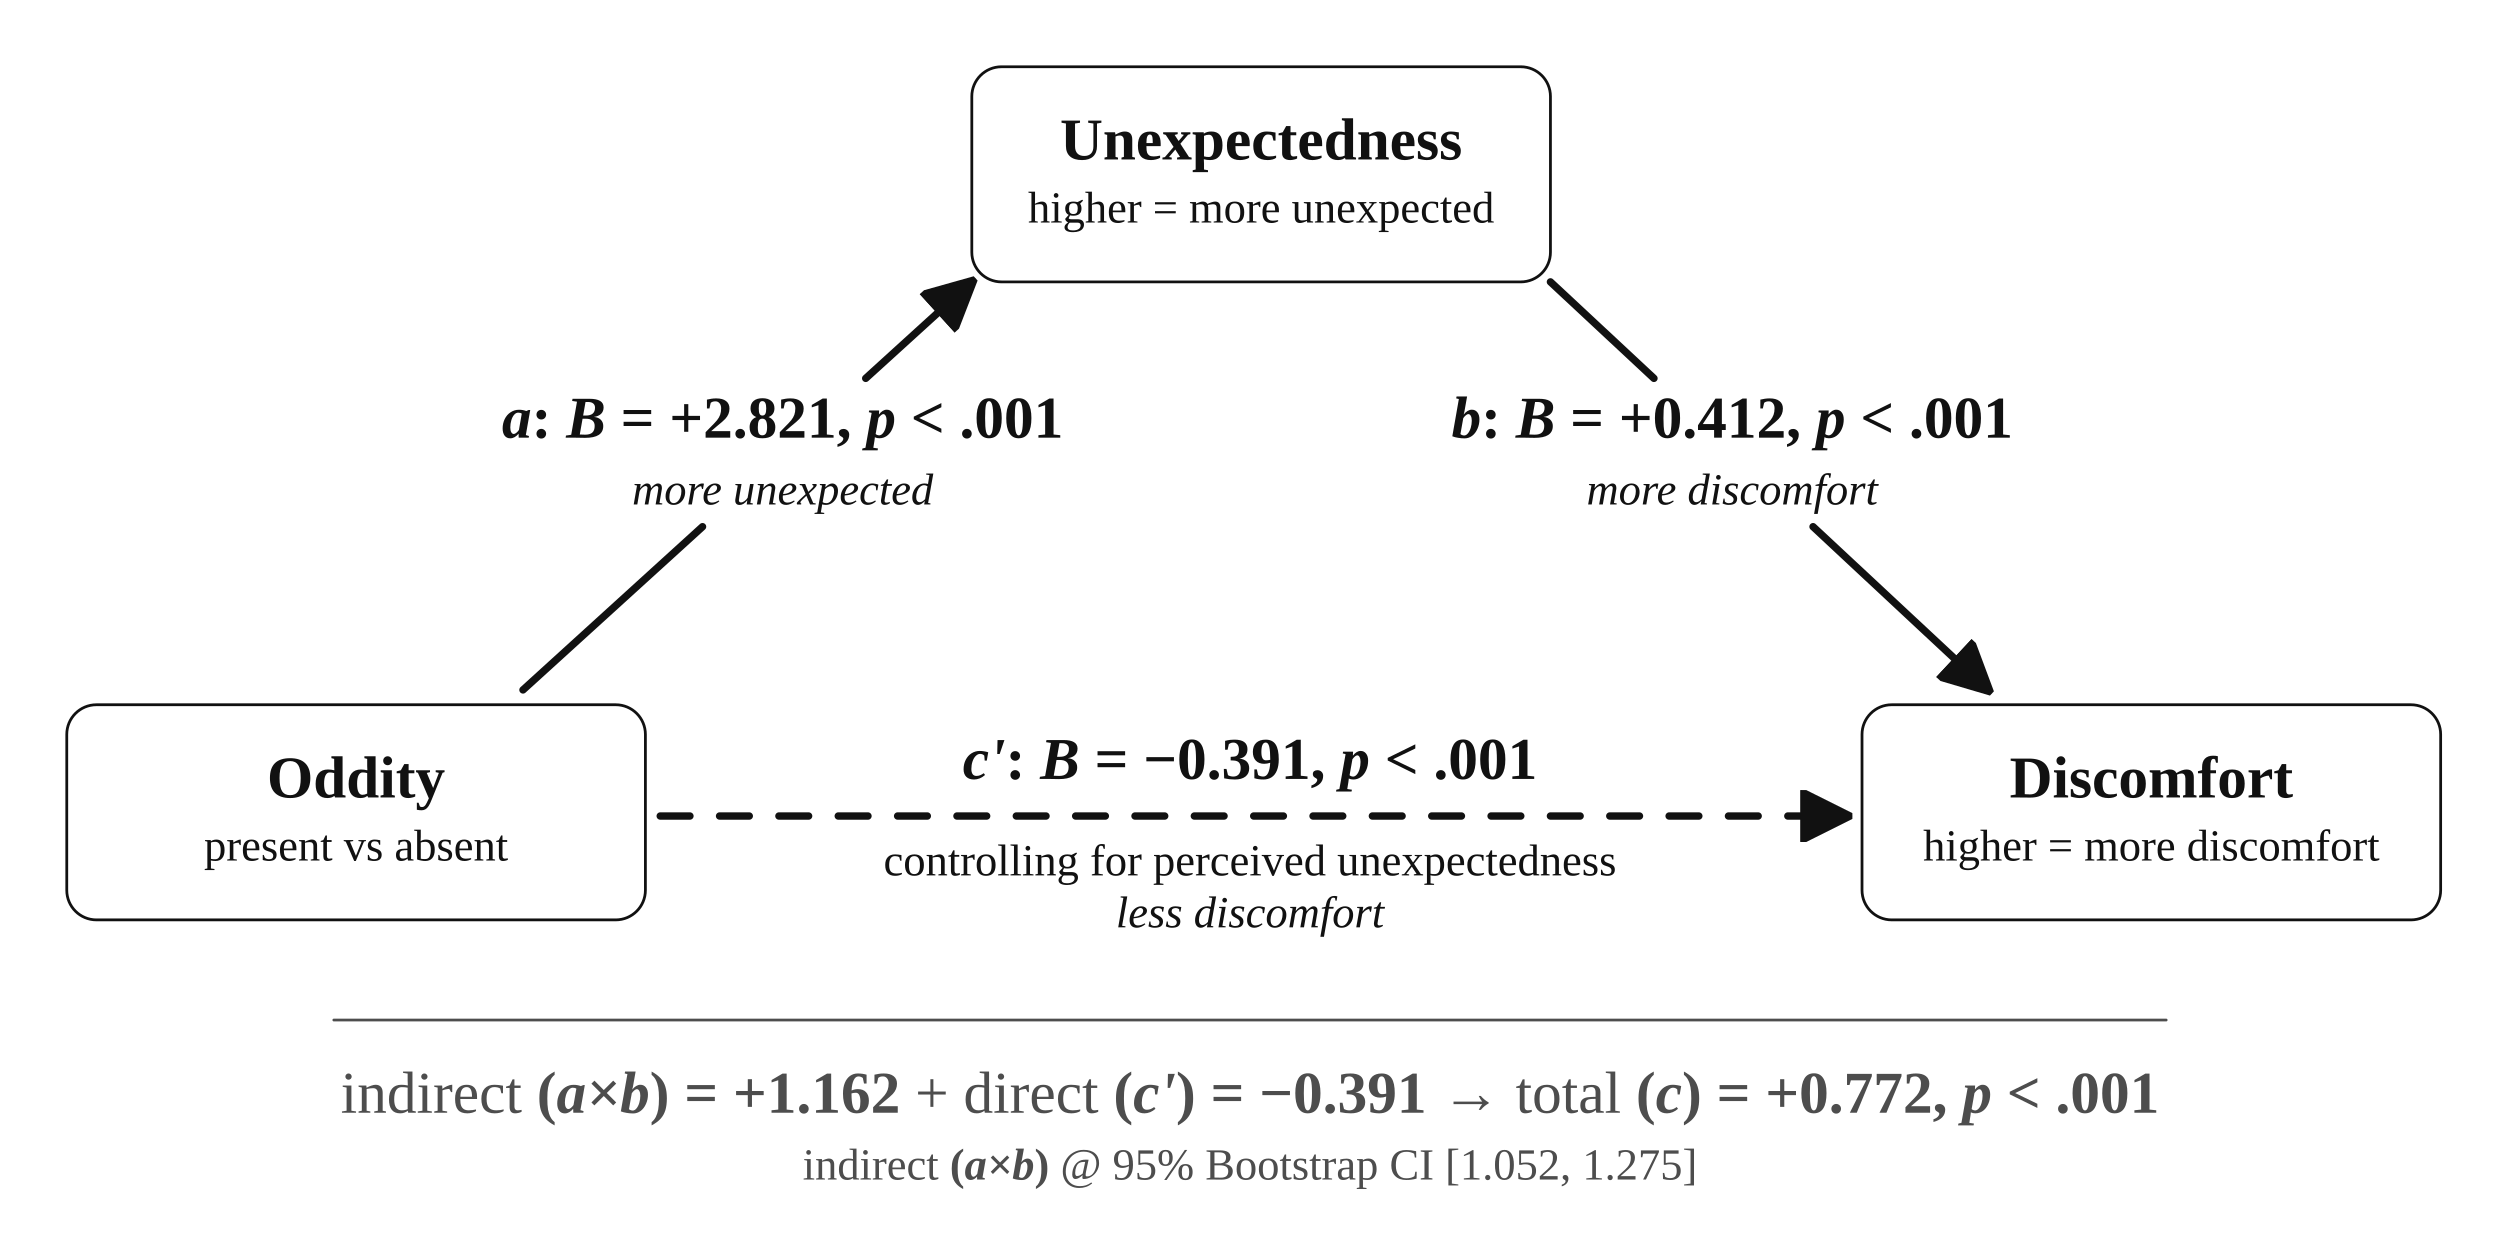
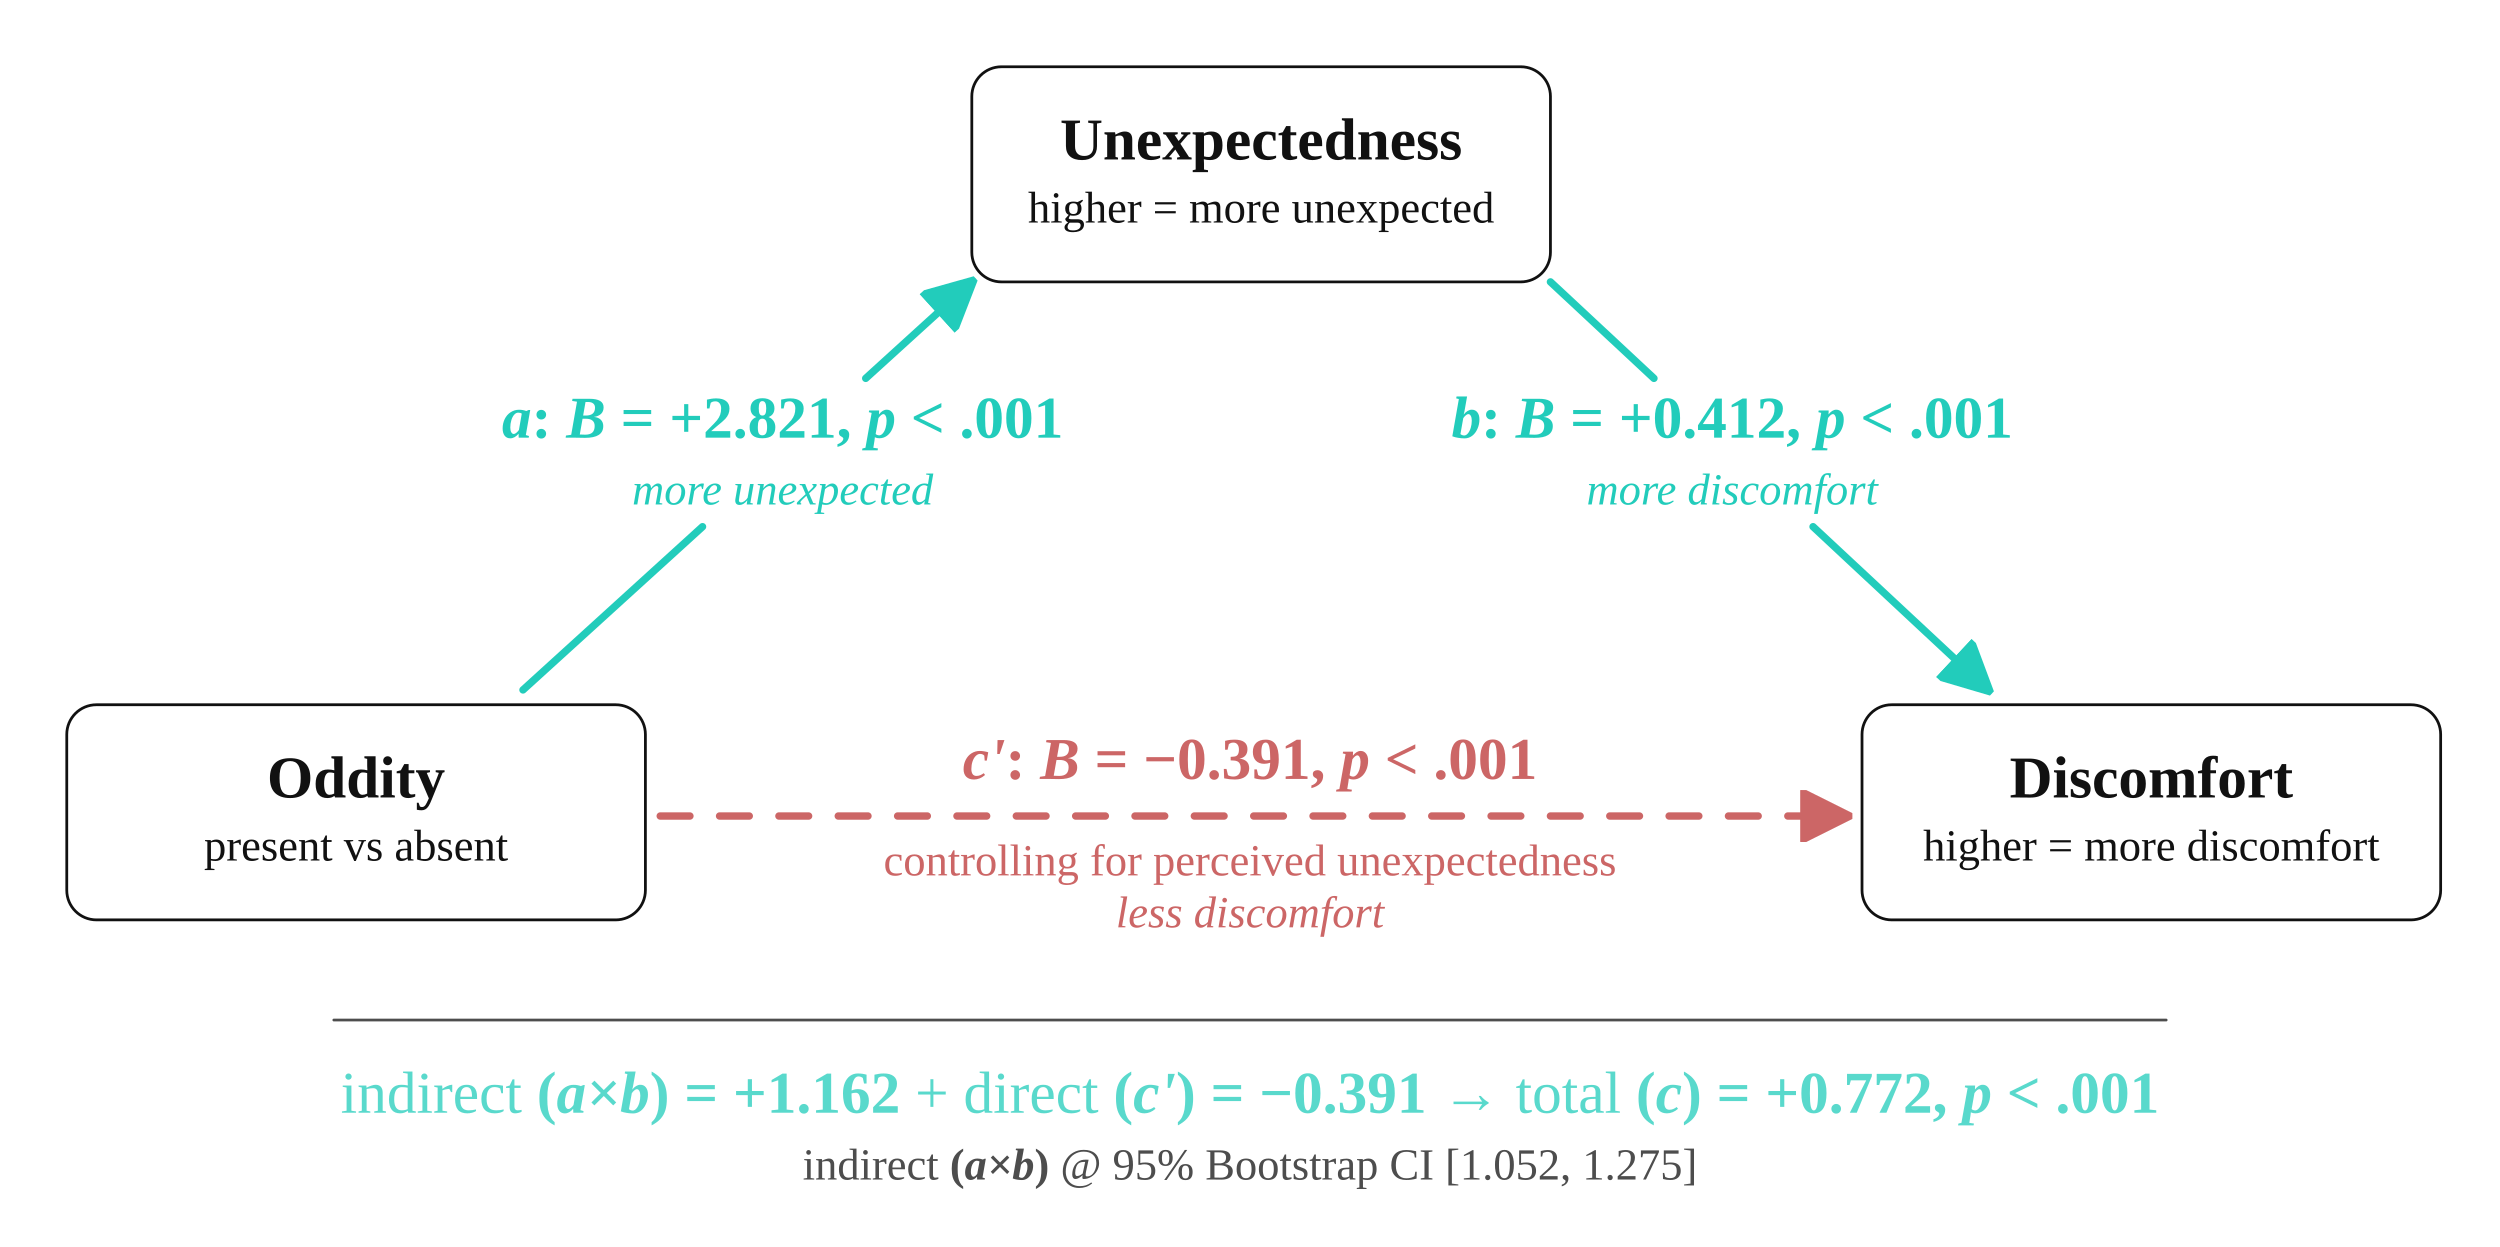
<svg xmlns="http://www.w3.org/2000/svg" viewBox="0 0 674 336" width="674" height="336">
  <style>
        rect, line, polygon { stroke: #111; }
        polygon, text { fill: #111; }

        @media (prefers-color-scheme: dark) {
            rect, line, polygon { stroke: #ddd; }
            polygon, text { fill: #ddd; }
        }

        text {
            font-family: "Times New Roman", Times, serif;
            font-size: 12pt;
        }
        line {
            stroke-linecap: round;
            stroke-linejoin: miter;
        }
        rect {
            fill: none;
        }
        .italic { font-style: italic; }
        .bold { font-weight: bold; }
        .left { text-anchor: start; }
        .center { text-anchor: middle; }
        .small { font-size: 9pt; }
        .bg { fill: transparent; }

        .thick { stroke-width: 2; }
        .thin { stroke-width: 0.75; }
        .dashed { stroke-dasharray: 8 8; }
+ 
+         .s1 { stroke: #817; } .f1 { fill: #817; }
+         .s2 { stroke: #a35; } .f2 { fill: #a35; }
+         .s3 { stroke: #c66; } .f3 { fill: #c66; }
+         .s4 { stroke: #e94; } .f4 { fill: #e94; }
+         .s5 { stroke: #ed0; } .f5 { fill: #ed0; }
+         .s6 { stroke: #9d5; } .f6 { fill: #9d5; }
+         .s7 { stroke: #4d8; } .f7 { fill: #4d8; }
+         .s8 { stroke: #2cb; } .f8 { fill: #2cb; }
+         .s9 { stroke: #0bc; } .f9 { fill: #0bc; }
+         .sA { stroke: #09c; } .fA { fill: #09c; }
+         .sB { stroke: #36b; } .fB { fill: #36b; }
+         .sC { stroke: #639; } .fC { fill: #639; }
    </style>
  <defs>
    <marker id="arrow" viewBox="0 0 10 10" refX="9" refY="5" markerWidth="7" markerHeight="7" orient="auto-start-reverse">
-       <polygon points="0,0 10,5 0,10" stroke="none" />
+       <polygon points="0,0 10,5 0,10" style="fill: context-fill; stroke: context-stroke" />
    </marker>
  </defs>
  <rect x="0" y="0" width="674" height="336" rx="16" stroke-width="0.001" class="bg" />
  <g class="thin">
    <rect x="262" y="18" width="156" height="58" rx="8" />
    <rect x="18" y="190" width="156" height="58" rx="8" />
    <rect x="502" y="190" width="156" height="58" rx="8" />
  </g>
  <g class="thick">
-     <line x1="141" y1="186" x2="189.4" y2="142" />
-     <line x1="233.4" y1="102" x2="262" y2="76" marker-end="url(#arrow)" />
-     <line x1="418" y1="76" x2="445.9" y2="102" />
-     <line x1="488.8" y1="142" x2="536" y2="186" marker-end="url(#arrow)" />
-     <line x1="178" y1="220" x2="498" y2="220" class="dashed" marker-end="url(#arrow)" />
+     <line x1="141" y1="186" x2="189.4" y2="142" class="s8 f8" />
+     <line x1="233.4" y1="102" x2="262" y2="76" marker-end="url(#arrow)" class="s8 f8" />
+     <line x1="418" y1="76" x2="445.9" y2="102" class="s8 f8" />
+     <line x1="488.8" y1="142" x2="536" y2="186" marker-end="url(#arrow)" class="s8 f8" />
+     <line x1="178" y1="220" x2="498" y2="220" marker-end="url(#arrow)" class="dashed s3 f3" />
  </g>
  <g>
    <text x="340" y="43" class="center bold"> Unexpectedness </text>
    <text x="340" y="60" class="center small"> higher = more unexpected </text>
    <text x="96" y="215" class="center bold"> Oddity </text>
    <text x="96" y="232" class="center small"> present vs absent </text>
    <text x="580" y="215" class="center bold"> Discomfort </text>
    <text x="580" y="232" class="center small"> higher = more discomfort </text>
-     <text x="211" y="118" class="center bold">
+     <text x="211" y="118" class="center bold f8">
      <tspan class="italic">a</tspan>: <tspan class="italic">B</tspan> = +2.821, <tspan class="italic">p</tspan> &lt; .001 </text>
-     <text x="211" y="136" class="center italic small">more unexpected</text>
-     <text x="467" y="118" class="center bold">
+     <text x="211" y="136" class="center italic small f8">more unexpected</text>
+     <text x="467" y="118" class="center bold f8">
      <tspan class="italic">b</tspan>: <tspan class="italic">B</tspan> = +0.412, <tspan class="italic">p</tspan> &lt; .001 </text>
-     <text x="467" y="136" class="center italic small">more discomfort</text>
-     <text x="337" y="210" class="center bold">
+     <text x="467" y="136" class="center italic small f8">more discomfort</text>
+     <text x="337" y="210" class="center bold f3">
      <tspan class="italic">c'</tspan>: <tspan class="italic">B</tspan> = −0.391, <tspan class="italic">p</tspan> &lt; .001 </text>
-     <text x="337" y="236" class="center small"> controlling for perceived unexpectedness </text>
-     <text x="337" y="250" class="center small italic"> less discomfort </text>
+     <text x="337" y="236" class="center small f3"> controlling for perceived unexpectedness </text>
+     <text x="337" y="250" class="center small italic f3"> less discomfort </text>
  </g>
  <g opacity=".75">
    <line x1="90" y1="275" x2="584" y2="275" class="thin" />
-     <text x="337" y="300" class="center">
+     <text x="337" y="300" class="center f8">
      <tspan> indirect </tspan>
      <tspan class="bold"> (<tspan class="italic">a×b</tspan>) = +1.162 </tspan>
      <tspan> + direct </tspan>
      <tspan class="bold"> (<tspan class="italic">c'</tspan>) = −0.391 </tspan>
      <tspan> → total </tspan>
      <tspan class="bold"> (<tspan class="italic">c</tspan>) = +0.772, <tspan class="italic">p</tspan> &lt; .001 </tspan>
    </text>
    <text x="337" y="318" class="center small">
      <tspan> indirect </tspan>
      <tspan class="bold"> (<tspan class="italic">a×b</tspan>) </tspan>
      <tspan> @ </tspan>
      <tspan> 95% Bootstrap CI [1.052, 1.275] </tspan>
    </text>
  </g>
</svg>
